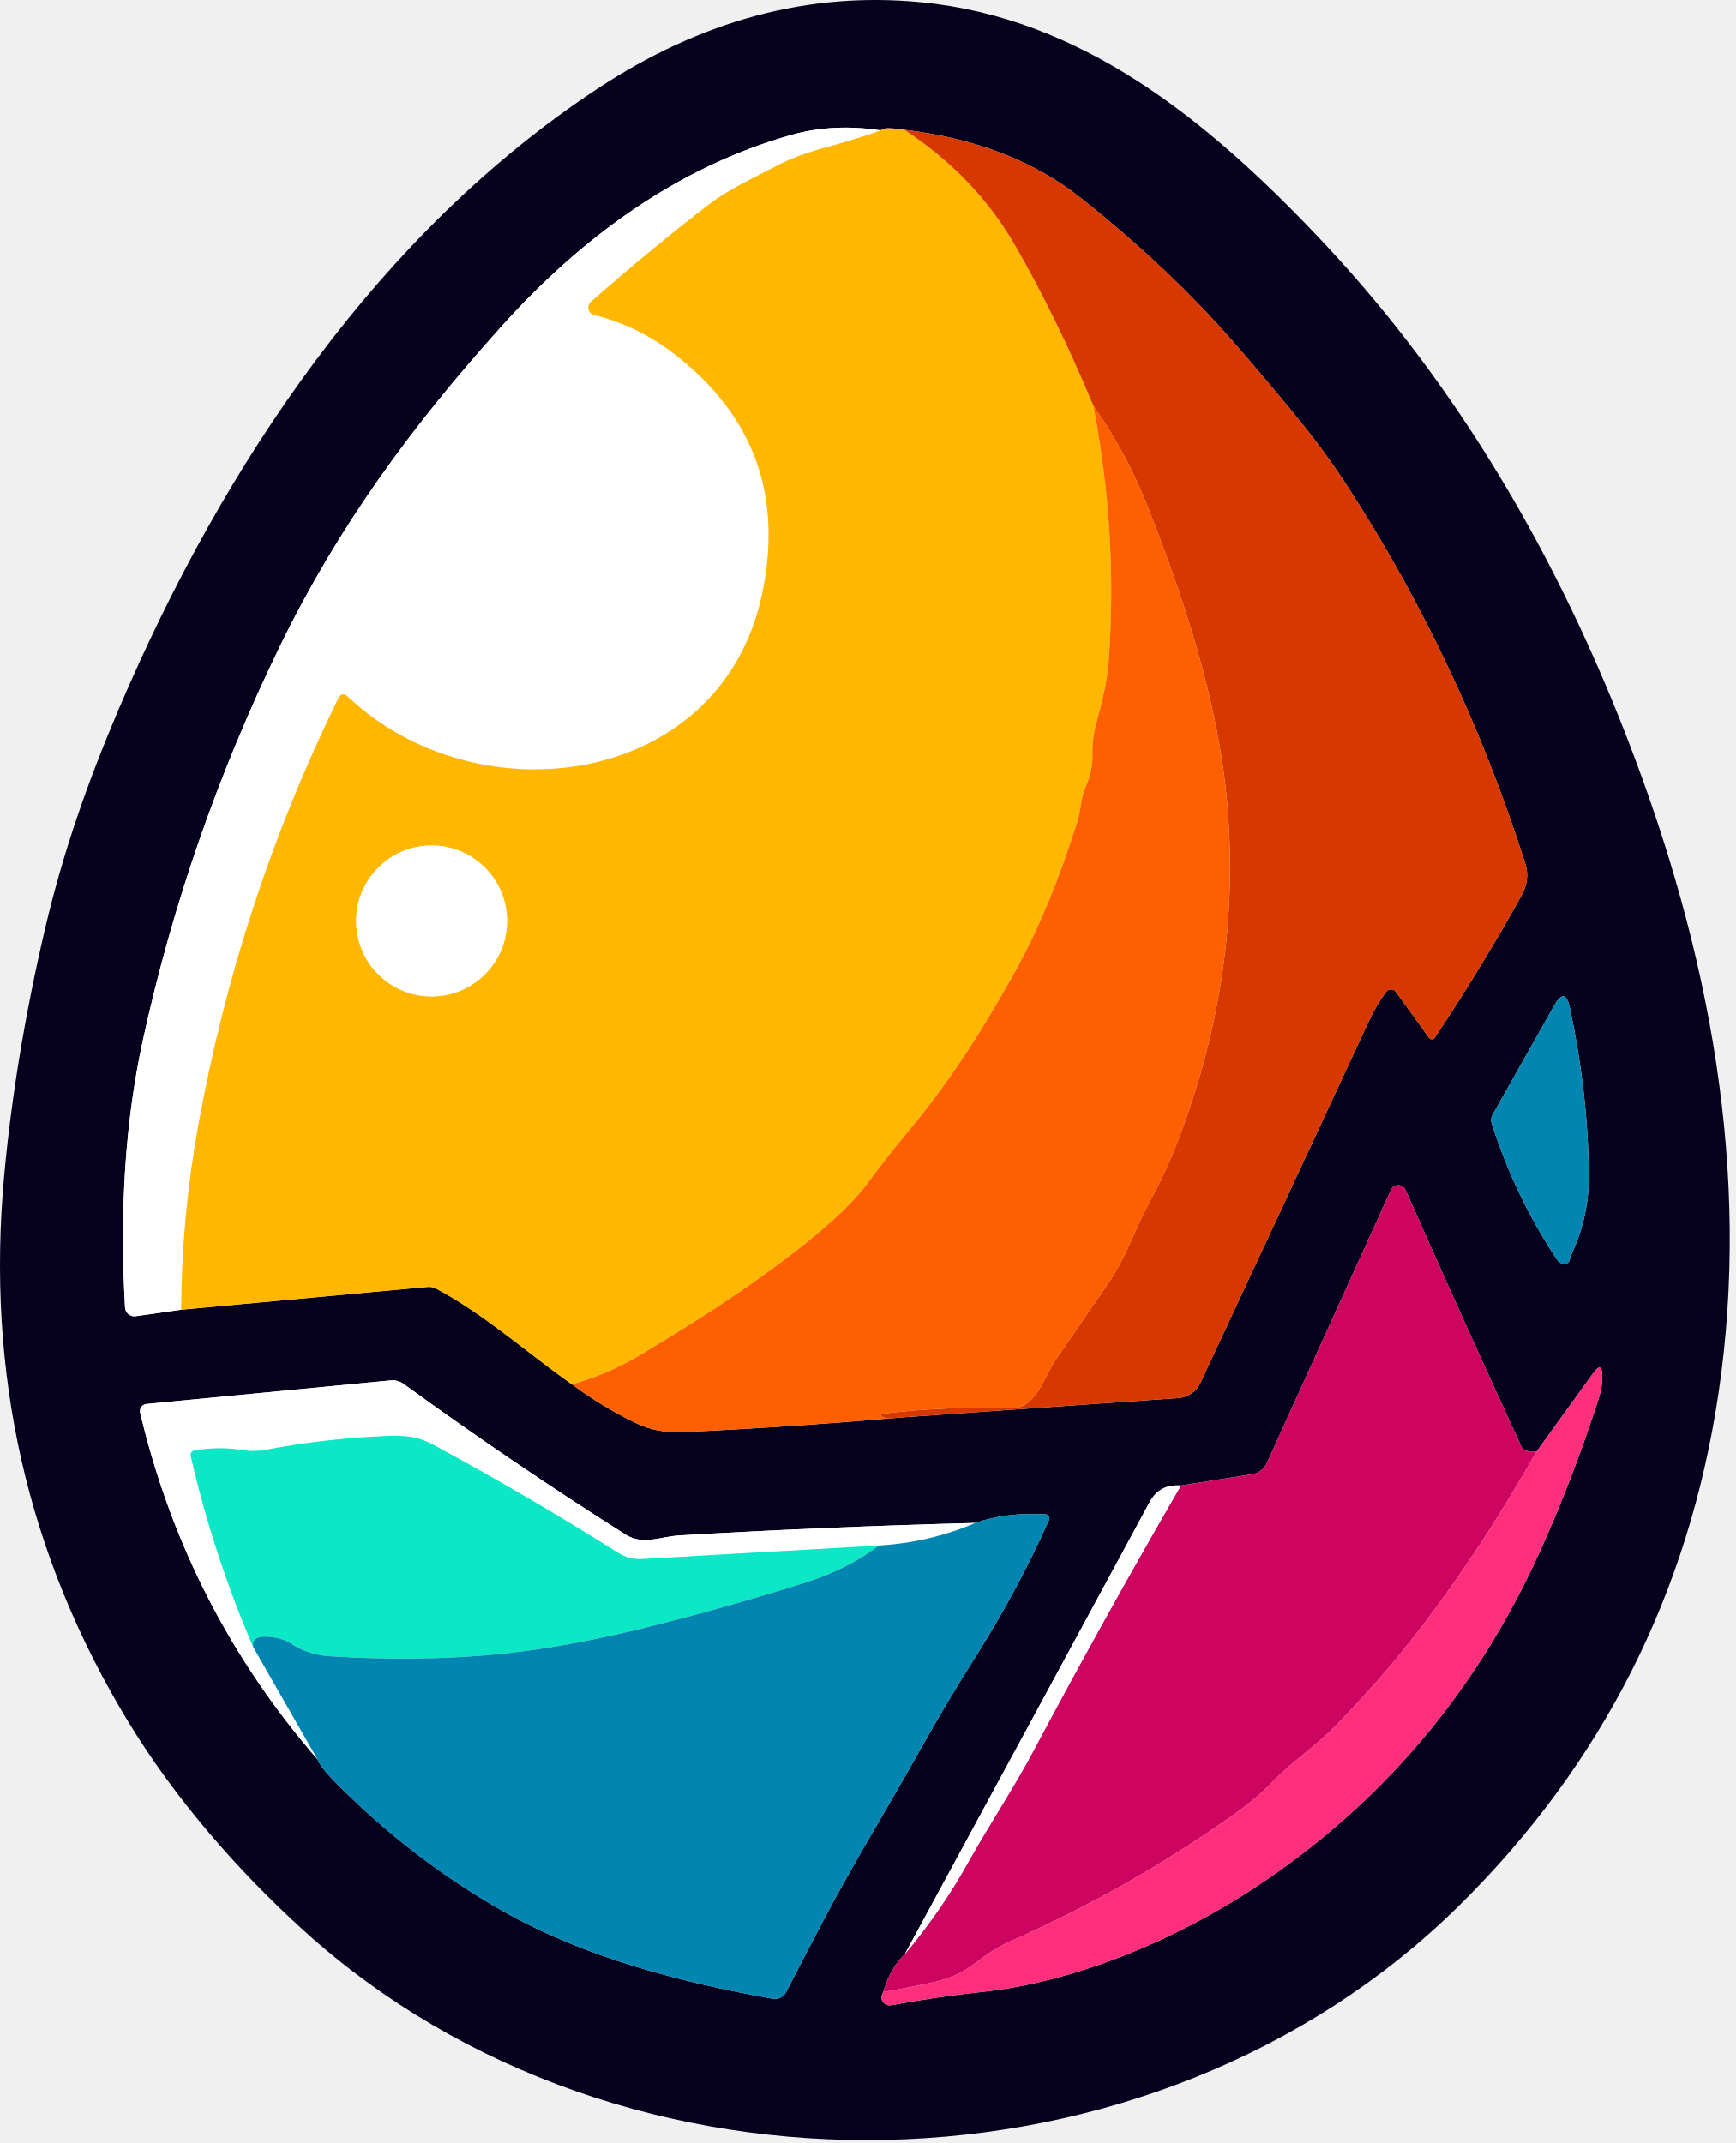
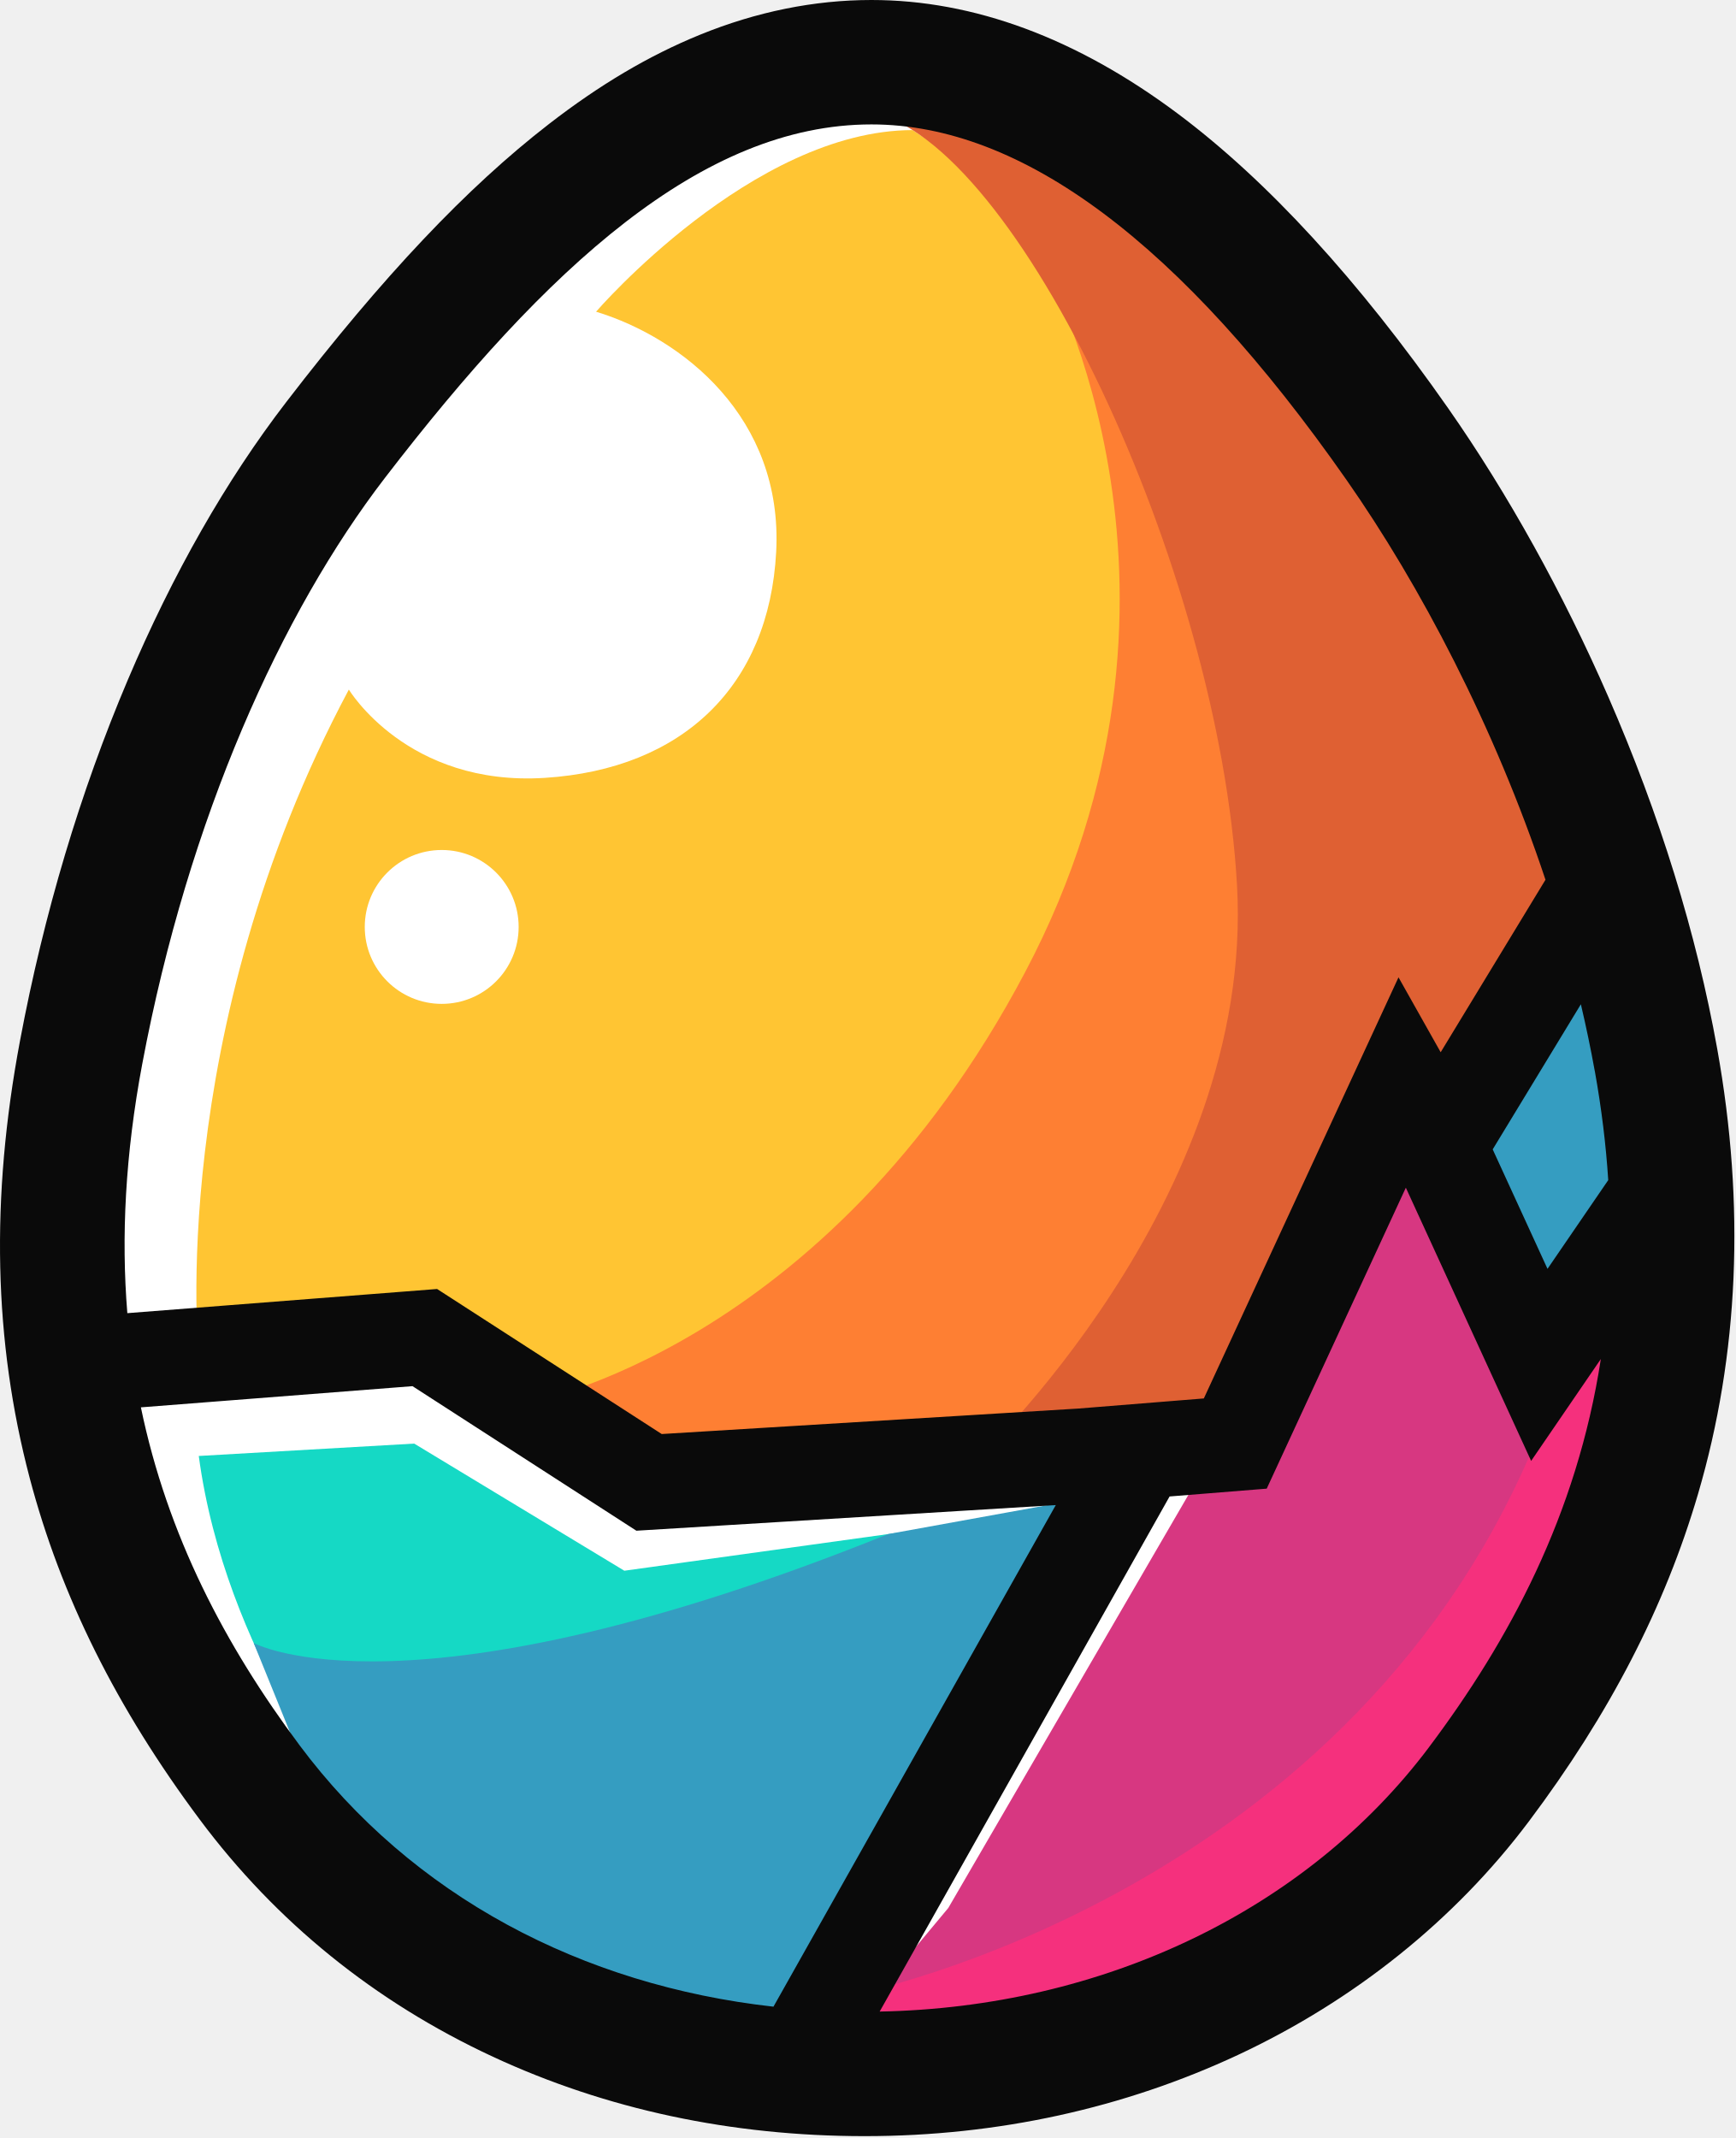
- <svg xmlns="http://www.w3.org/2000/svg" width="179" height="221" viewBox="0 0 179 221" fill="none">
-   <path d="M150.515 196.46C118.915 227.72 64.205 228.91 31.315 199.08C24.545 192.94 18.055 185.51 13.205 177.52C2.805 160.373 -1.452 141.593 0.435 121.18C1.195 112.993 2.591 104.56 4.625 95.88C6.485 87.91 9.045 80.65 12.255 73.11C23.145 47.59 39.205 23.93 61.605 9.15C72.311 2.083 83.428 -0.89 94.955 0.23C111.495 1.83 124.335 12.27 135.655 24.15C149.061 38.21 159.735 55.44 167.675 75.84C176.395 98.23 180.565 121.03 177.205 143.68C174.131 164.307 165.235 181.9 150.515 196.46ZM18.685 135.06L44.075 132.71C44.401 132.677 44.711 132.74 45.005 132.9C49.965 135.55 54.355 139.5 58.975 142.76C61.095 144.333 63.321 145.677 65.655 146.79C67.061 147.463 68.641 147.76 70.395 147.68C77.775 147.34 85.148 146.846 92.515 146.2L121.515 144.17C121.997 144.136 122.462 143.974 122.861 143.7C123.26 143.426 123.579 143.049 123.785 142.61C129.098 131.223 134.888 118.787 141.155 105.3C141.668 104.193 142.265 103.186 142.945 102.28C143.002 102.202 143.077 102.139 143.163 102.096C143.25 102.052 143.345 102.03 143.442 102.031C143.539 102.032 143.634 102.056 143.72 102.101C143.805 102.146 143.879 102.211 143.935 102.29L147.355 107.03C147.389 107.077 147.433 107.115 147.485 107.141C147.537 107.167 147.594 107.18 147.652 107.179C147.71 107.178 147.767 107.163 147.818 107.135C147.869 107.107 147.912 107.068 147.945 107.02C151.211 102.107 154.195 97.217 156.895 92.35C157.501 91.257 157.631 90.167 157.285 89.08C152.851 75.167 146.738 62.193 138.945 50.16C137.338 47.673 135.511 45.187 133.465 42.7C131.291 40.053 129.158 37.53 127.065 35.13C122.711 30.143 117.535 25.26 111.535 20.48C106.701 16.627 100.605 14.26 93.245 13.38C91.751 13.16 90.948 13.183 90.835 13.45C87.548 12.943 84.448 13.103 81.535 13.93C69.755 17.28 59.895 24.55 51.695 33.68C42.535 43.86 34.895 54.27 28.875 66.63C22.495 79.75 17.775 93.33 14.715 107.37C12.928 115.583 12.321 124.733 12.895 134.82C12.902 134.955 12.937 135.087 12.997 135.207C13.058 135.328 13.142 135.434 13.246 135.52C13.35 135.606 13.47 135.669 13.598 135.705C13.727 135.741 13.862 135.749 13.995 135.73L18.685 135.06ZM162.065 129.29C163.278 126.717 163.868 123.967 163.835 121.04C163.775 115.527 163.125 109.833 161.885 103.96C161.565 102.44 161.021 102.357 160.255 103.71L153.915 114.94C153.836 115.075 153.786 115.225 153.769 115.38C153.752 115.535 153.767 115.692 153.815 115.84C155.421 120.9 157.688 125.617 160.615 129.99C160.68 130.082 160.769 130.157 160.875 130.21C161.435 130.463 161.771 130.333 161.885 129.82C161.925 129.64 161.985 129.463 162.065 129.29ZM121.775 153.19C120.301 153.077 119.225 153.65 118.545 154.91C110.198 170.343 101.785 185.88 93.305 201.52C92.291 202.493 91.548 203.797 91.075 205.43C90.935 205.73 90.875 205.943 90.895 206.07C90.91 206.184 90.949 206.294 91.009 206.393C91.069 206.492 91.149 206.578 91.245 206.646C91.34 206.713 91.449 206.76 91.564 206.785C91.679 206.81 91.798 206.812 91.915 206.79C94.968 206.217 98.058 205.763 101.185 205.43C111.075 204.38 121.465 199.93 129.625 194.51C142.478 185.97 152.165 174.54 158.685 160.22C160.998 155.14 163.061 149.78 164.875 144.14C165.115 143.4 165.228 142.65 165.215 141.89C165.208 140.85 164.898 140.753 164.285 141.6L158.425 149.71C157.565 149.73 157.051 149.557 156.885 149.19C153.065 140.903 149.078 132.073 144.925 122.7C144.86 122.557 144.756 122.435 144.624 122.35C144.493 122.264 144.34 122.218 144.183 122.217C144.026 122.216 143.872 122.26 143.739 122.344C143.607 122.428 143.501 122.548 143.435 122.69L130.635 150.87C130.499 151.171 130.292 151.434 130.032 151.635C129.772 151.836 129.467 151.968 129.145 152.02L121.775 153.19ZM32.745 181.44C32.971 182 33.551 182.753 34.485 183.7C39.751 189.04 45.521 193.49 51.795 197.05C60.225 201.84 70.205 204.44 79.675 206.12C79.951 206.167 80.234 206.125 80.484 206.001C80.734 205.877 80.937 205.677 81.065 205.43C82.305 203.017 83.595 200.537 84.935 197.99C88.025 192.11 91.535 186.44 94.745 180.69C96.625 177.33 98.581 174.04 100.615 170.82C103.441 166.367 105.958 161.683 108.165 156.77C108.194 156.706 108.208 156.636 108.204 156.565C108.2 156.495 108.178 156.427 108.142 156.366C108.105 156.306 108.055 156.256 107.994 156.22C107.933 156.184 107.865 156.163 107.795 156.16C105.055 156.013 102.648 156.31 100.575 157.05C90.148 157.323 79.968 157.753 70.035 158.34C68.135 158.45 66.285 159.38 64.525 158.26C56.851 153.413 49.215 148.23 41.615 142.71C41.235 142.433 40.769 142.305 40.305 142.35L15.105 144.78C14.999 144.79 14.897 144.822 14.805 144.875C14.713 144.928 14.633 145 14.572 145.086C14.51 145.173 14.468 145.271 14.448 145.375C14.427 145.479 14.43 145.587 14.455 145.69C17.641 159.123 23.738 171.04 32.745 181.44Z" fill="#06011D" />
-   <path d="M90.835 13.45C88.968 14.097 87.135 14.663 85.335 15.15C83.168 15.73 81.391 16.393 80.005 17.14C77.665 18.39 75.165 19.49 73.045 21.12C69.011 24.227 64.971 27.563 60.925 31.13C60.818 31.226 60.739 31.35 60.696 31.487C60.654 31.625 60.649 31.771 60.683 31.91C60.717 32.049 60.788 32.175 60.889 32.276C60.99 32.376 61.116 32.447 61.255 32.48C64.235 33.213 66.981 34.547 69.495 36.48C77.735 42.827 80.758 51.117 78.565 61.35C74.295 81.23 49.275 84.49 35.904 71.88C35.471 71.467 35.124 71.527 34.864 72.06C28.031 86.02 23.221 100.71 20.434 116.13C19.301 122.403 18.718 128.713 18.684 135.06L13.995 135.73C13.862 135.749 13.727 135.741 13.598 135.705C13.47 135.669 13.349 135.606 13.246 135.52C13.142 135.434 13.057 135.328 12.997 135.207C12.937 135.087 12.902 134.955 12.895 134.82C12.321 124.733 12.928 115.583 14.714 107.37C17.774 93.33 22.494 79.75 28.875 66.63C34.895 54.27 42.535 43.86 51.694 33.68C59.895 24.55 69.755 17.28 81.535 13.93C84.448 13.103 87.548 12.943 90.835 13.45Z" fill="white" />
-   <path d="M90.835 13.45C90.948 13.183 91.751 13.16 93.245 13.38C98.138 16.6 101.945 20.57 104.665 25.29C107.498 30.203 110.191 35.72 112.745 41.84C114.445 50.693 114.968 59.523 114.315 68.33C114.155 70.43 113.625 72.46 113.065 74.53C112.765 75.63 112.628 76.697 112.655 77.73C112.681 78.91 112.458 80.023 111.985 81.07C111.415 82.34 111.495 83.47 111.095 84.74C109.228 90.66 107.155 95.693 104.875 99.84C101.645 105.72 98.055 111.42 93.645 116.69C92.158 118.477 90.728 120.3 89.355 122.16C87.421 124.773 83.401 128.227 77.295 132.52C74.395 134.553 70.655 136.946 66.075 139.7C63.875 141.026 61.508 142.047 58.975 142.76C54.355 139.5 49.965 135.55 45.005 132.9C44.711 132.74 44.401 132.677 44.075 132.71L18.685 135.06C18.718 128.713 19.301 122.403 20.435 116.13C23.221 100.71 28.031 86.02 34.865 72.06C35.125 71.527 35.471 71.467 35.905 71.88C49.275 84.49 74.295 81.23 78.565 61.35C80.758 51.117 77.735 42.827 69.495 36.48C66.981 34.547 64.235 33.213 61.255 32.48C61.116 32.447 60.99 32.376 60.889 32.276C60.788 32.175 60.717 32.049 60.683 31.91C60.649 31.771 60.654 31.625 60.696 31.487C60.739 31.35 60.818 31.226 60.925 31.13C64.971 27.563 69.011 24.227 73.045 21.12C75.165 19.49 77.665 18.39 80.005 17.14C81.391 16.393 83.168 15.73 85.335 15.15C87.135 14.663 88.968 14.097 90.835 13.45ZM52.285 94.98C52.285 92.916 51.465 90.938 50.006 89.479C48.547 88.02 46.568 87.2 44.505 87.2C42.441 87.2 40.462 88.02 39.003 89.479C37.544 90.938 36.725 92.916 36.725 94.98C36.725 97.043 37.544 99.022 39.003 100.481C40.462 101.94 42.441 102.76 44.505 102.76C46.568 102.76 48.547 101.94 50.006 100.481C51.465 99.022 52.285 97.043 52.285 94.98Z" fill="#FFB700" />
-   <path d="M93.245 13.38C100.605 14.26 106.701 16.627 111.535 20.48C117.535 25.26 122.711 30.143 127.065 35.13C129.158 37.53 131.291 40.053 133.465 42.7C135.511 45.187 137.338 47.673 138.945 50.16C146.738 62.193 152.851 75.167 157.285 89.08C157.631 90.167 157.501 91.257 156.895 92.35C154.195 97.217 151.211 102.107 147.945 107.02C147.912 107.068 147.869 107.107 147.818 107.135C147.767 107.163 147.71 107.178 147.652 107.179C147.594 107.18 147.537 107.167 147.485 107.141C147.433 107.115 147.389 107.077 147.355 107.03L143.935 102.29C143.879 102.211 143.805 102.146 143.72 102.101C143.634 102.056 143.539 102.032 143.442 102.031C143.345 102.03 143.25 102.052 143.163 102.096C143.077 102.139 143.002 102.202 142.945 102.28C142.265 103.186 141.668 104.193 141.155 105.3C134.888 118.787 129.098 131.223 123.785 142.61C123.579 143.049 123.26 143.426 122.861 143.7C122.462 143.974 121.997 144.136 121.515 144.17L92.515 146.2C91.775 146.333 91.261 146.296 90.975 146.09C90.735 145.91 90.761 145.803 91.055 145.77C95.381 145.263 99.788 145.073 104.275 145.2C106.845 145.28 107.665 141.96 108.845 140.24C110.711 137.54 112.531 134.893 114.305 132.3C116.185 129.56 117.005 126.76 118.535 123.96C119.721 121.787 120.755 119.53 121.635 117.19C125.941 105.783 127.571 94.273 126.525 82.66C125.595 72.32 122.015 61.43 118.165 51.82C116.791 48.38 114.985 45.053 112.745 41.84C110.191 35.72 107.498 30.203 104.665 25.29C101.945 20.57 98.138 16.6 93.245 13.38Z" fill="#D73800" />
-   <path d="M112.745 41.84C114.985 45.053 116.791 48.38 118.165 51.82C122.015 61.43 125.595 72.32 126.525 82.66C127.571 94.273 125.941 105.783 121.635 117.19C120.755 119.53 119.721 121.787 118.535 123.96C117.005 126.76 116.185 129.56 114.305 132.3C112.531 134.893 110.711 137.54 108.845 140.24C107.665 141.96 106.845 145.28 104.275 145.2C99.788 145.073 95.381 145.263 91.055 145.77C90.761 145.803 90.735 145.91 90.975 146.09C91.261 146.296 91.775 146.333 92.515 146.2C85.148 146.846 77.775 147.34 70.395 147.68C68.641 147.76 67.061 147.463 65.655 146.79C63.321 145.677 61.095 144.333 58.975 142.76C61.508 142.047 63.875 141.026 66.075 139.7C70.655 136.946 74.395 134.553 77.295 132.52C83.401 128.227 87.421 124.773 89.355 122.16C90.728 120.3 92.158 118.477 93.645 116.69C98.055 111.42 101.645 105.72 104.875 99.84C107.155 95.693 109.228 90.66 111.095 84.74C111.495 83.47 111.415 82.34 111.985 81.07C112.458 80.023 112.681 78.91 112.655 77.73C112.628 76.697 112.765 75.63 113.065 74.53C113.625 72.46 114.155 70.43 114.315 68.33C114.968 59.523 114.445 50.693 112.745 41.84Z" fill="#FE5F00" />
-   <path d="M44.505 102.76C48.801 102.76 52.285 99.277 52.285 94.98C52.285 90.683 48.801 87.2 44.505 87.2C40.208 87.2 36.725 90.683 36.725 94.98C36.725 99.277 40.208 102.76 44.505 102.76Z" fill="white" />
-   <path d="M161.885 129.82C161.771 130.333 161.435 130.463 160.875 130.21C160.769 130.157 160.68 130.082 160.615 129.99C157.688 125.616 155.421 120.9 153.815 115.84C153.767 115.692 153.752 115.535 153.769 115.38C153.786 115.225 153.836 115.075 153.915 114.94L160.255 103.71C161.021 102.356 161.565 102.44 161.885 103.96C163.125 109.833 163.775 115.527 163.835 121.04C163.868 123.967 163.278 126.717 162.065 129.29C161.985 129.463 161.925 129.64 161.885 129.82Z" fill="#0285B1" />
-   <path d="M158.425 149.71C154.378 156.863 150.075 163.34 145.515 169.14C143.321 171.933 140.725 174.877 137.725 177.97C135.725 180.04 133.365 181.55 131.375 183.61C130.188 184.837 128.885 185.953 127.465 186.96C120.071 192.22 112.278 196.647 104.085 200.24C103.071 200.687 101.828 201.473 100.355 202.6C99.248 203.44 97.938 204.033 96.425 204.38C94.665 204.773 92.881 205.123 91.075 205.43C91.548 203.797 92.291 202.493 93.305 201.52C95.805 198.527 97.965 195.4 99.785 192.14C101.955 188.25 104.545 184.36 106.535 180.61C111.395 171.47 116.475 162.33 121.775 153.19L129.145 152.02C129.467 151.968 129.772 151.836 130.032 151.635C130.292 151.434 130.499 151.171 130.635 150.87L143.435 122.69C143.501 122.548 143.607 122.428 143.739 122.344C143.872 122.26 144.026 122.216 144.183 122.217C144.34 122.218 144.493 122.264 144.624 122.35C144.756 122.435 144.86 122.557 144.925 122.7C149.078 132.073 153.065 140.903 156.885 149.19C157.051 149.557 157.565 149.73 158.425 149.71Z" fill="#CD0561" />
-   <path d="M91.075 205.43C92.881 205.123 94.665 204.773 96.425 204.38C97.938 204.033 99.248 203.44 100.355 202.6C101.828 201.473 103.071 200.687 104.085 200.24C112.278 196.647 120.071 192.22 127.465 186.96C128.885 185.953 130.188 184.836 131.375 183.61C133.365 181.55 135.725 180.04 137.725 177.97C140.725 174.877 143.321 171.933 145.515 169.14C150.075 163.34 154.378 156.863 158.425 149.71L164.285 141.6C164.898 140.753 165.208 140.85 165.215 141.89C165.228 142.65 165.115 143.4 164.875 144.14C163.061 149.78 160.998 155.14 158.685 160.22C152.165 174.54 142.478 185.97 129.625 194.51C121.465 199.93 111.075 204.38 101.185 205.43C98.058 205.763 94.968 206.217 91.915 206.79C91.798 206.812 91.679 206.81 91.564 206.785C91.449 206.76 91.34 206.713 91.245 206.646C91.149 206.578 91.069 206.492 91.009 206.393C90.949 206.294 90.91 206.184 90.895 206.07C90.875 205.943 90.935 205.73 91.075 205.43Z" fill="#FD2E7C" />
-   <path d="M100.575 157.05C97.441 158.396 94.121 159.173 90.615 159.38L66.185 160.77C65.338 160.815 64.497 160.599 63.775 160.15C57.581 156.243 51.208 152.516 44.655 148.97C43.025 148.09 41.625 148 39.835 148.08C35.541 148.266 31.415 148.74 27.455 149.5C26.635 149.653 25.821 149.667 25.015 149.54C23.421 149.273 21.788 149.283 20.115 149.57C19.741 149.636 19.598 149.857 19.685 150.23C21.245 156.977 23.388 163.52 26.115 169.86L32.745 181.44C23.738 171.04 17.641 159.123 14.455 145.69C14.43 145.587 14.427 145.479 14.448 145.375C14.468 145.271 14.51 145.173 14.572 145.086C14.634 145 14.713 144.928 14.805 144.875C14.897 144.822 14.999 144.79 15.105 144.78L40.305 142.35C40.769 142.305 41.235 142.433 41.615 142.71C49.215 148.23 56.851 153.413 64.525 158.26C66.285 159.38 68.135 158.45 70.035 158.34C79.968 157.753 90.148 157.323 100.575 157.05Z" fill="white" />
-   <path d="M90.615 159.38C88.488 161.02 85.888 162.32 82.815 163.28C76.901 165.126 71.275 166.7 65.935 168C60.155 169.413 54.845 170.316 50.005 170.71C45.005 171.123 39.681 171.153 34.035 170.8C32.575 170.706 31.295 170.306 30.195 169.6C29.588 169.2 28.928 168.95 28.215 168.85C26.628 168.61 25.928 168.946 26.115 169.86C23.388 163.52 21.245 156.977 19.685 150.23C19.598 149.857 19.741 149.636 20.115 149.57C21.788 149.283 23.421 149.273 25.015 149.54C25.821 149.667 26.635 149.653 27.455 149.5C31.415 148.74 35.541 148.266 39.835 148.08C41.625 148 43.025 148.09 44.655 148.97C51.208 152.516 57.581 156.243 63.775 160.15C64.497 160.599 65.338 160.815 66.185 160.77L90.615 159.38Z" fill="#0CE8C5" />
-   <path d="M121.775 153.19C116.475 162.33 111.395 171.47 106.535 180.61C104.545 184.36 101.955 188.25 99.785 192.14C97.965 195.4 95.805 198.527 93.305 201.52C101.785 185.88 110.198 170.343 118.545 154.91C119.225 153.65 120.301 153.077 121.775 153.19Z" fill="white" />
-   <path d="M32.745 181.44L26.115 169.86C25.928 168.946 26.628 168.61 28.215 168.85C28.928 168.95 29.588 169.2 30.195 169.6C31.295 170.307 32.575 170.707 34.035 170.8C39.681 171.153 45.005 171.123 50.005 170.71C54.845 170.317 60.155 169.413 65.935 168C71.275 166.7 76.901 165.126 82.815 163.28C85.888 162.32 88.488 161.02 90.615 159.38C94.121 159.173 97.441 158.397 100.575 157.05C102.648 156.31 105.055 156.013 107.795 156.16C107.865 156.163 107.933 156.184 107.994 156.22C108.055 156.256 108.105 156.306 108.142 156.366C108.178 156.427 108.2 156.495 108.204 156.565C108.208 156.636 108.194 156.706 108.165 156.77C105.958 161.683 103.441 166.367 100.615 170.82C98.581 174.04 96.625 177.33 94.745 180.69C91.535 186.44 88.025 192.11 84.935 197.99C83.595 200.537 82.305 203.017 81.065 205.43C80.937 205.677 80.734 205.877 80.484 206.001C80.234 206.125 79.951 206.167 79.675 206.12C70.205 204.44 60.225 201.84 51.795 197.05C45.521 193.49 39.751 189.04 34.485 183.7C33.551 182.753 32.971 182 32.745 181.44Z" fill="#0285B1" />
+ <svg xmlns="http://www.w3.org/2000/svg" width="530" height="653" viewBox="0 0 530 653" fill="none">
+   <path d="M136.5 102L87 144.5L59.5 198.5C46.167 236.5 19.5 313.3 19.5 316.5V412L59.5 523.5L116 580.5C147.833 599.167 213.8 636.5 223 636.5C234.5 636.5 324.5 623 335.5 616.5C346.5 610 419 573.5 421.5 570.5C423.5 568.1 463.667 525.833 483.5 505C493.833 472.833 515 406.6 517 399C519.5 389.5 498 275 497.5 270.5C497.1 266.9 469.333 204 455.5 173L387.5 83.5L313.5 41L260.5 28C238.167 31.5 192.8 39 190 41C187.2 43 153.167 82.5 136.5 102Z" fill="white" />
+   <path d="M60.713 413.93C60.713 413.93 50.463 315.78 106.553 210.61C106.553 210.61 124.353 240.27 166.423 237.58C208.493 234.89 234.913 209.54 237.073 168.55C239.233 127.56 208.493 103.29 182.063 95.2C182.063 95.2 229.813 39.8 278.753 39.73L319.593 66.62L369.753 180.96L342.783 323.88L278.753 444.7L203.103 454.94L138.383 403.16L60.723 413.94L60.713 413.93Z" fill="#FFC533" />
+   <path d="M160.782 428.58C160.782 428.58 252.172 412.32 313.122 296.9C374.062 181.48 319.592 82.79 319.592 82.79L382.692 160.45L396.712 313.62V379.96L384.962 432.81L194.462 458.7L160.782 428.58Z" fill="#FE7F33" />
+   <path d="M297.503 446.69C297.503 446.69 383.233 367.01 377.833 270.47C372.433 173.93 310.413 42.34 265.653 34.25C220.893 26.16 258.363 23.46 258.363 23.46L334.153 48.27L439.553 166.38L480.853 238.11V266.15L439.553 338.42L377.303 440.89L297.503 446.69Z" fill="#DF6033" />
+   <path d="M273.462 602.16L289.642 582.74L366.762 450.07L420.722 345.2L440.772 354.55L467.152 412.08L501.062 387.5V444.68L415.842 585.44L267.532 640.99L250.272 629.66L269.152 595.69L273.462 602.16Z" fill="#D73781" />
+   <path d="M260.802 609.17C260.802 609.17 415.053 578.97 471.143 434.97L481.393 400.48L519.143 389.66L490.022 477.57L452.272 551.44L272.143 645.84L260.812 609.17H260.802Z" fill="#F5307D" />
+   <path d="M107.093 551.44C107.093 551.44 68.803 505.1 60.713 444.69L126.513 440.91L190.693 479.74L283.993 466.78L107.093 551.45V551.44Z" fill="#15D9C5" />
+   <path d="M77.472 501.8C77.472 501.8 124.542 527.66 271.282 468.54L325.522 458.7L335.242 444.29L337.802 462.03L242.472 624.81L172.902 614.02L109.262 580.04L77.482 501.79L77.472 501.8Z" fill="#359DC1" />
+   <path d="M481.093 281.72L432.843 355.15L466.953 405.3L514.823 367.01L481.093 281.72Z" fill="#359DC1" />
+   <path d="M524.503 320.36C518.163 285.09 506.963 248.9 491.223 212.81C477.453 181.23 460.563 150.79 442.383 124.78C414.913 85.48 387.103 55.18 359.733 34.71C328.923 11.68 297.443 0 266.163 0C248.673 0 231.023 3.58 213.703 10.65C198.263 16.95 183.223 25.84 167.733 37.83C142.513 57.34 116.993 84.34 87.413 122.82C69.083 146.66 52.803 175.22 39.013 207.71C24.483 241.95 13.403 279.03 6.103 317.92C-2.917 365.94 -1.947 409.61 9.073 451.43C18.593 487.52 35.573 521.63 60.983 555.7C84.363 587.05 114.503 611.43 150.553 628.18C185.203 644.27 223.403 652.43 264.113 652.43C304.823 652.43 343.373 643.85 378.113 627.63C413.663 611.02 444.363 586.39 466.913 556.38C491.603 523.52 508.523 490.77 518.643 456.28C531.113 413.8 533.083 368.07 524.503 320.36ZM487.103 327.08C489.173 338.61 490.523 349.72 491.213 360.44L472.663 387.54L455.923 351.05L482.853 306.73C484.443 313.48 485.863 320.27 487.093 327.09L487.103 327.08ZM43.453 324.94C57.613 249.57 86.053 186.96 117.553 145.98C166.963 81.7 214.443 38 266.173 38C312.153 38 360.673 74.21 411.253 146.55C433.773 178.76 456.413 221.78 472.043 268.7L440.033 321.38L427.153 298.5L367.693 427.12L329.323 430.21L202.113 437.99L133.503 393.69L38.893 401.07C36.983 377.77 38.263 352.55 43.453 324.93V324.94ZM91.453 532.98C68.623 502.37 51.143 468.89 43.033 429.84L125.993 423.37L194.373 467.52L322.473 459.69L236.243 612.89C177.763 606.36 125.873 579.13 91.453 532.99V532.98ZM436.533 533.56C398.903 583.66 336.613 613.11 268.683 614.38L357.233 457.06L386.903 454.67L429.393 362.75L467.663 446.2L488.953 415.08C481.643 462.65 460.913 501.08 436.523 533.56H436.533Z" fill="#0A0A0A" />
+   <path d="M134.913 306.61C147.891 306.61 158.413 296.089 158.413 283.11C158.413 270.131 147.891 259.61 134.913 259.61C121.934 259.61 111.413 270.131 111.413 283.11C111.413 296.089 121.934 306.61 134.913 306.61Z" fill="white" />
</svg>
